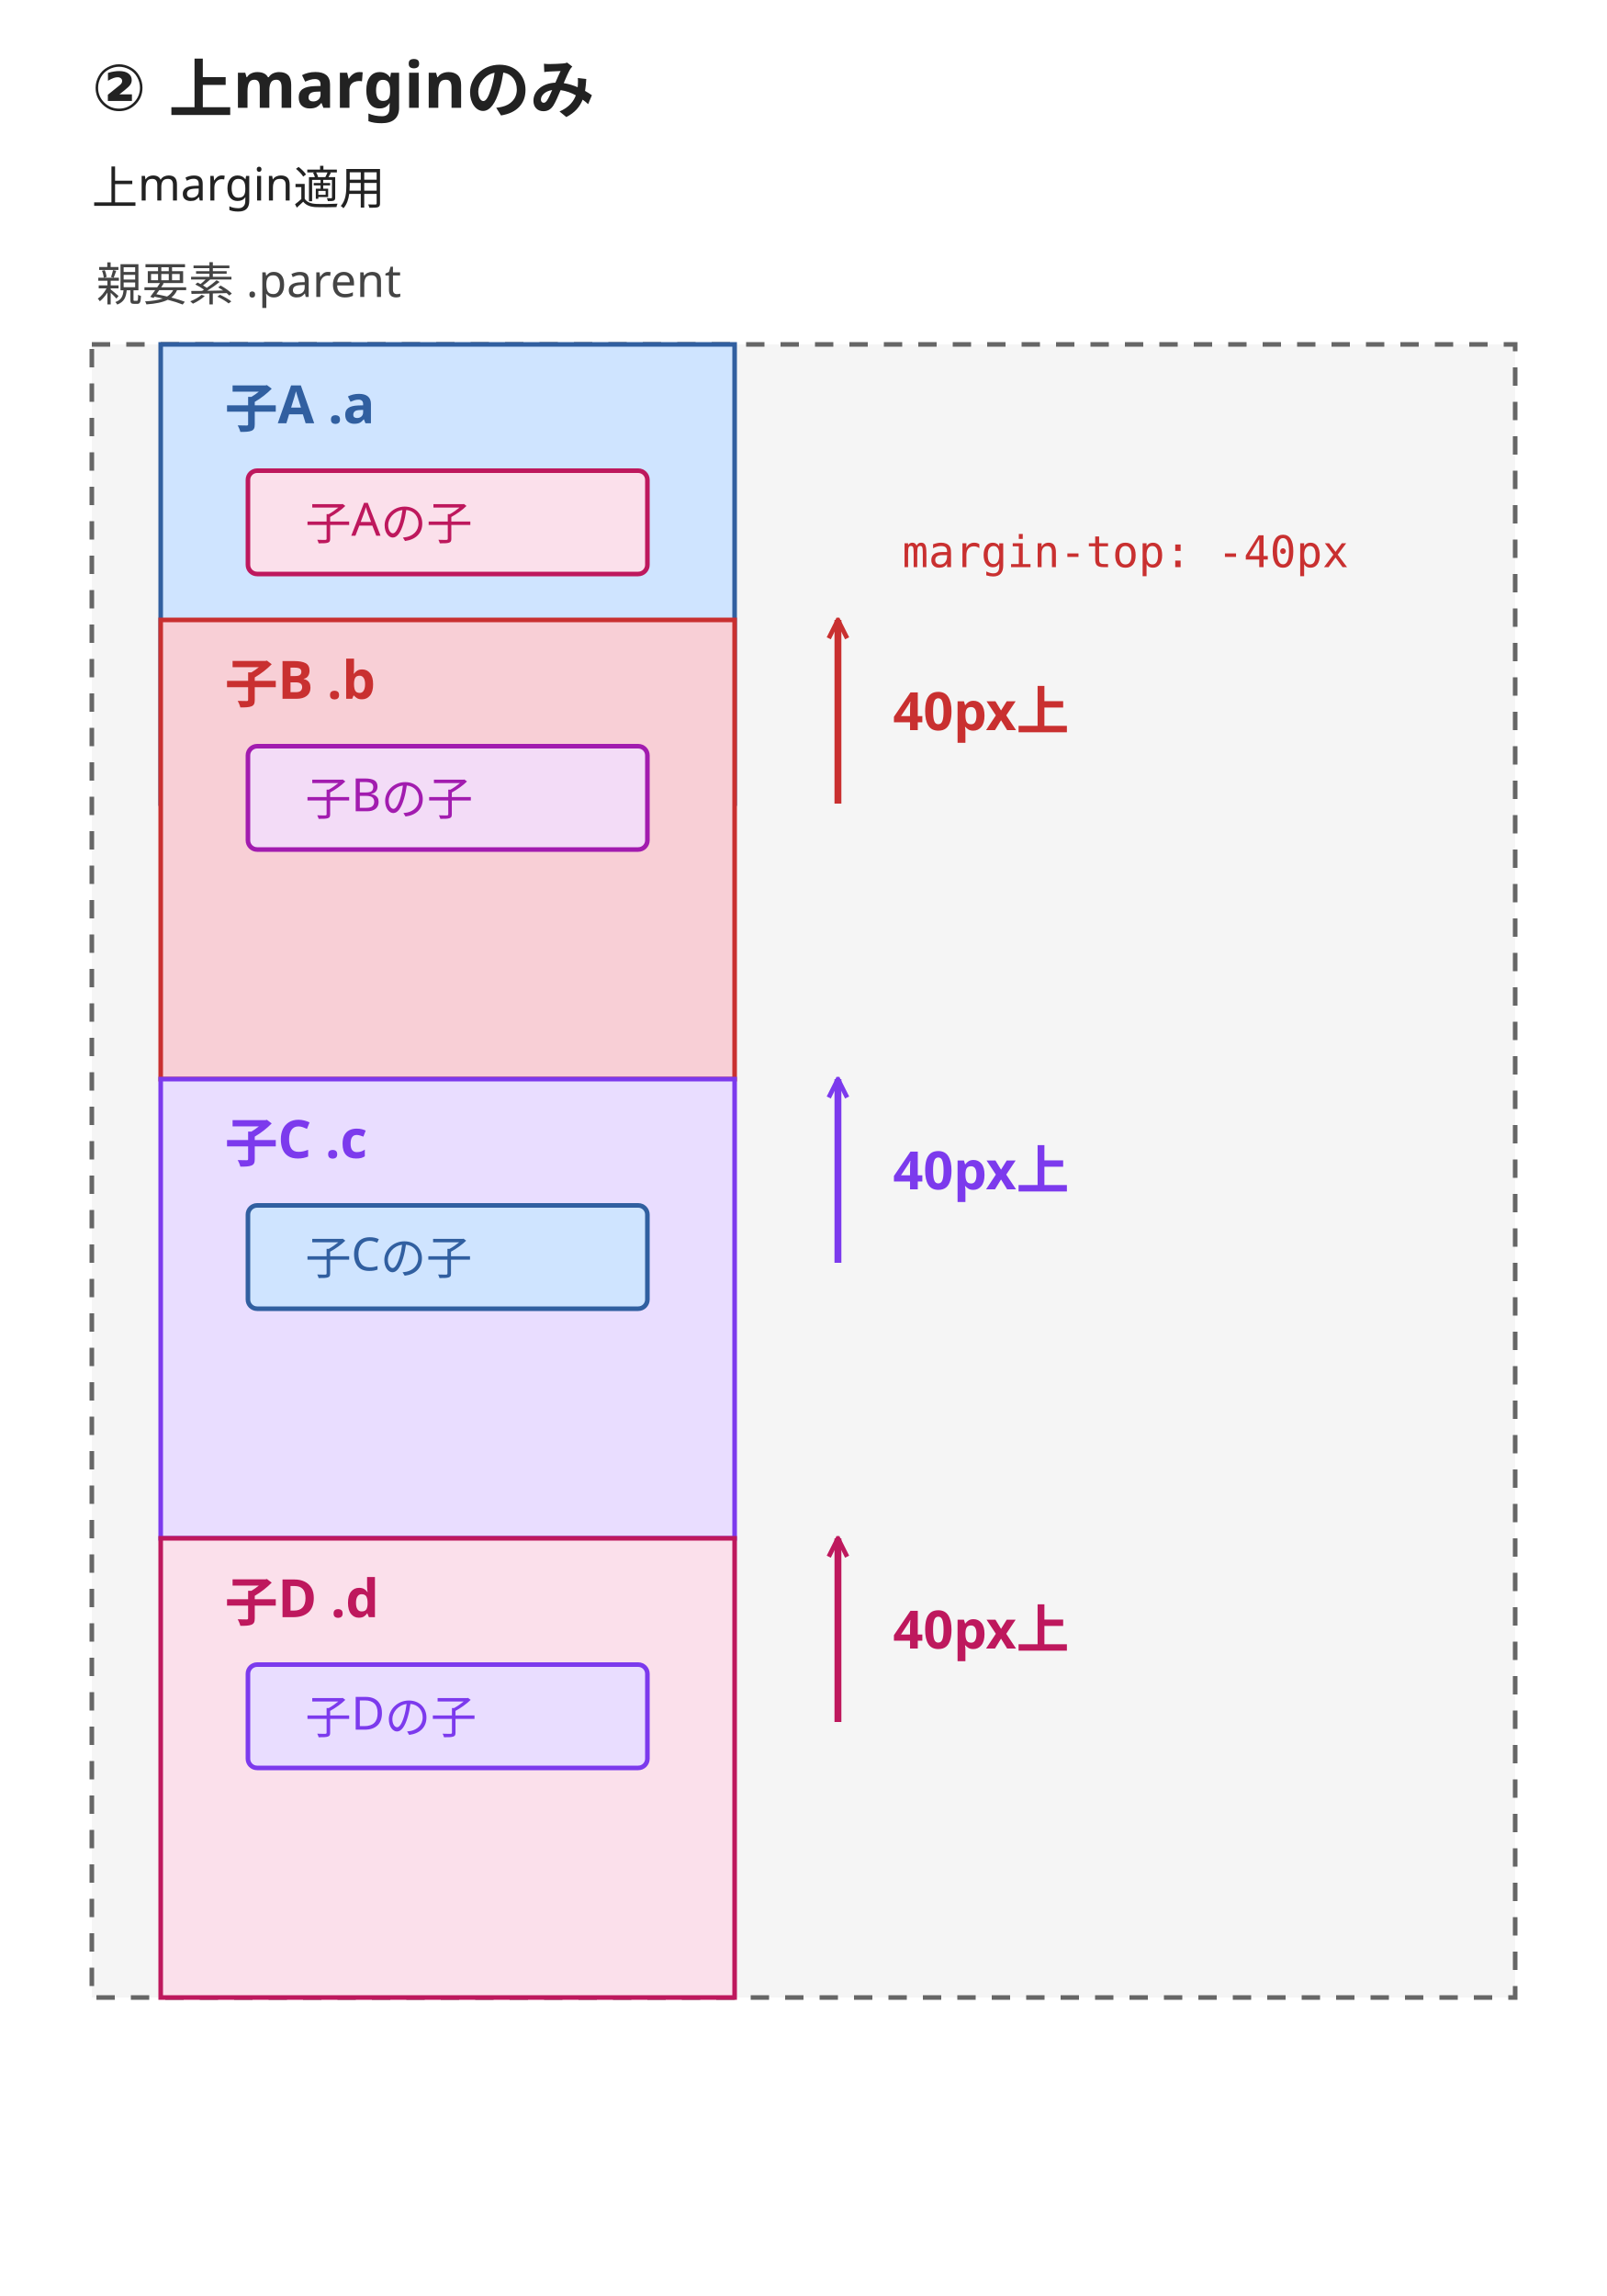
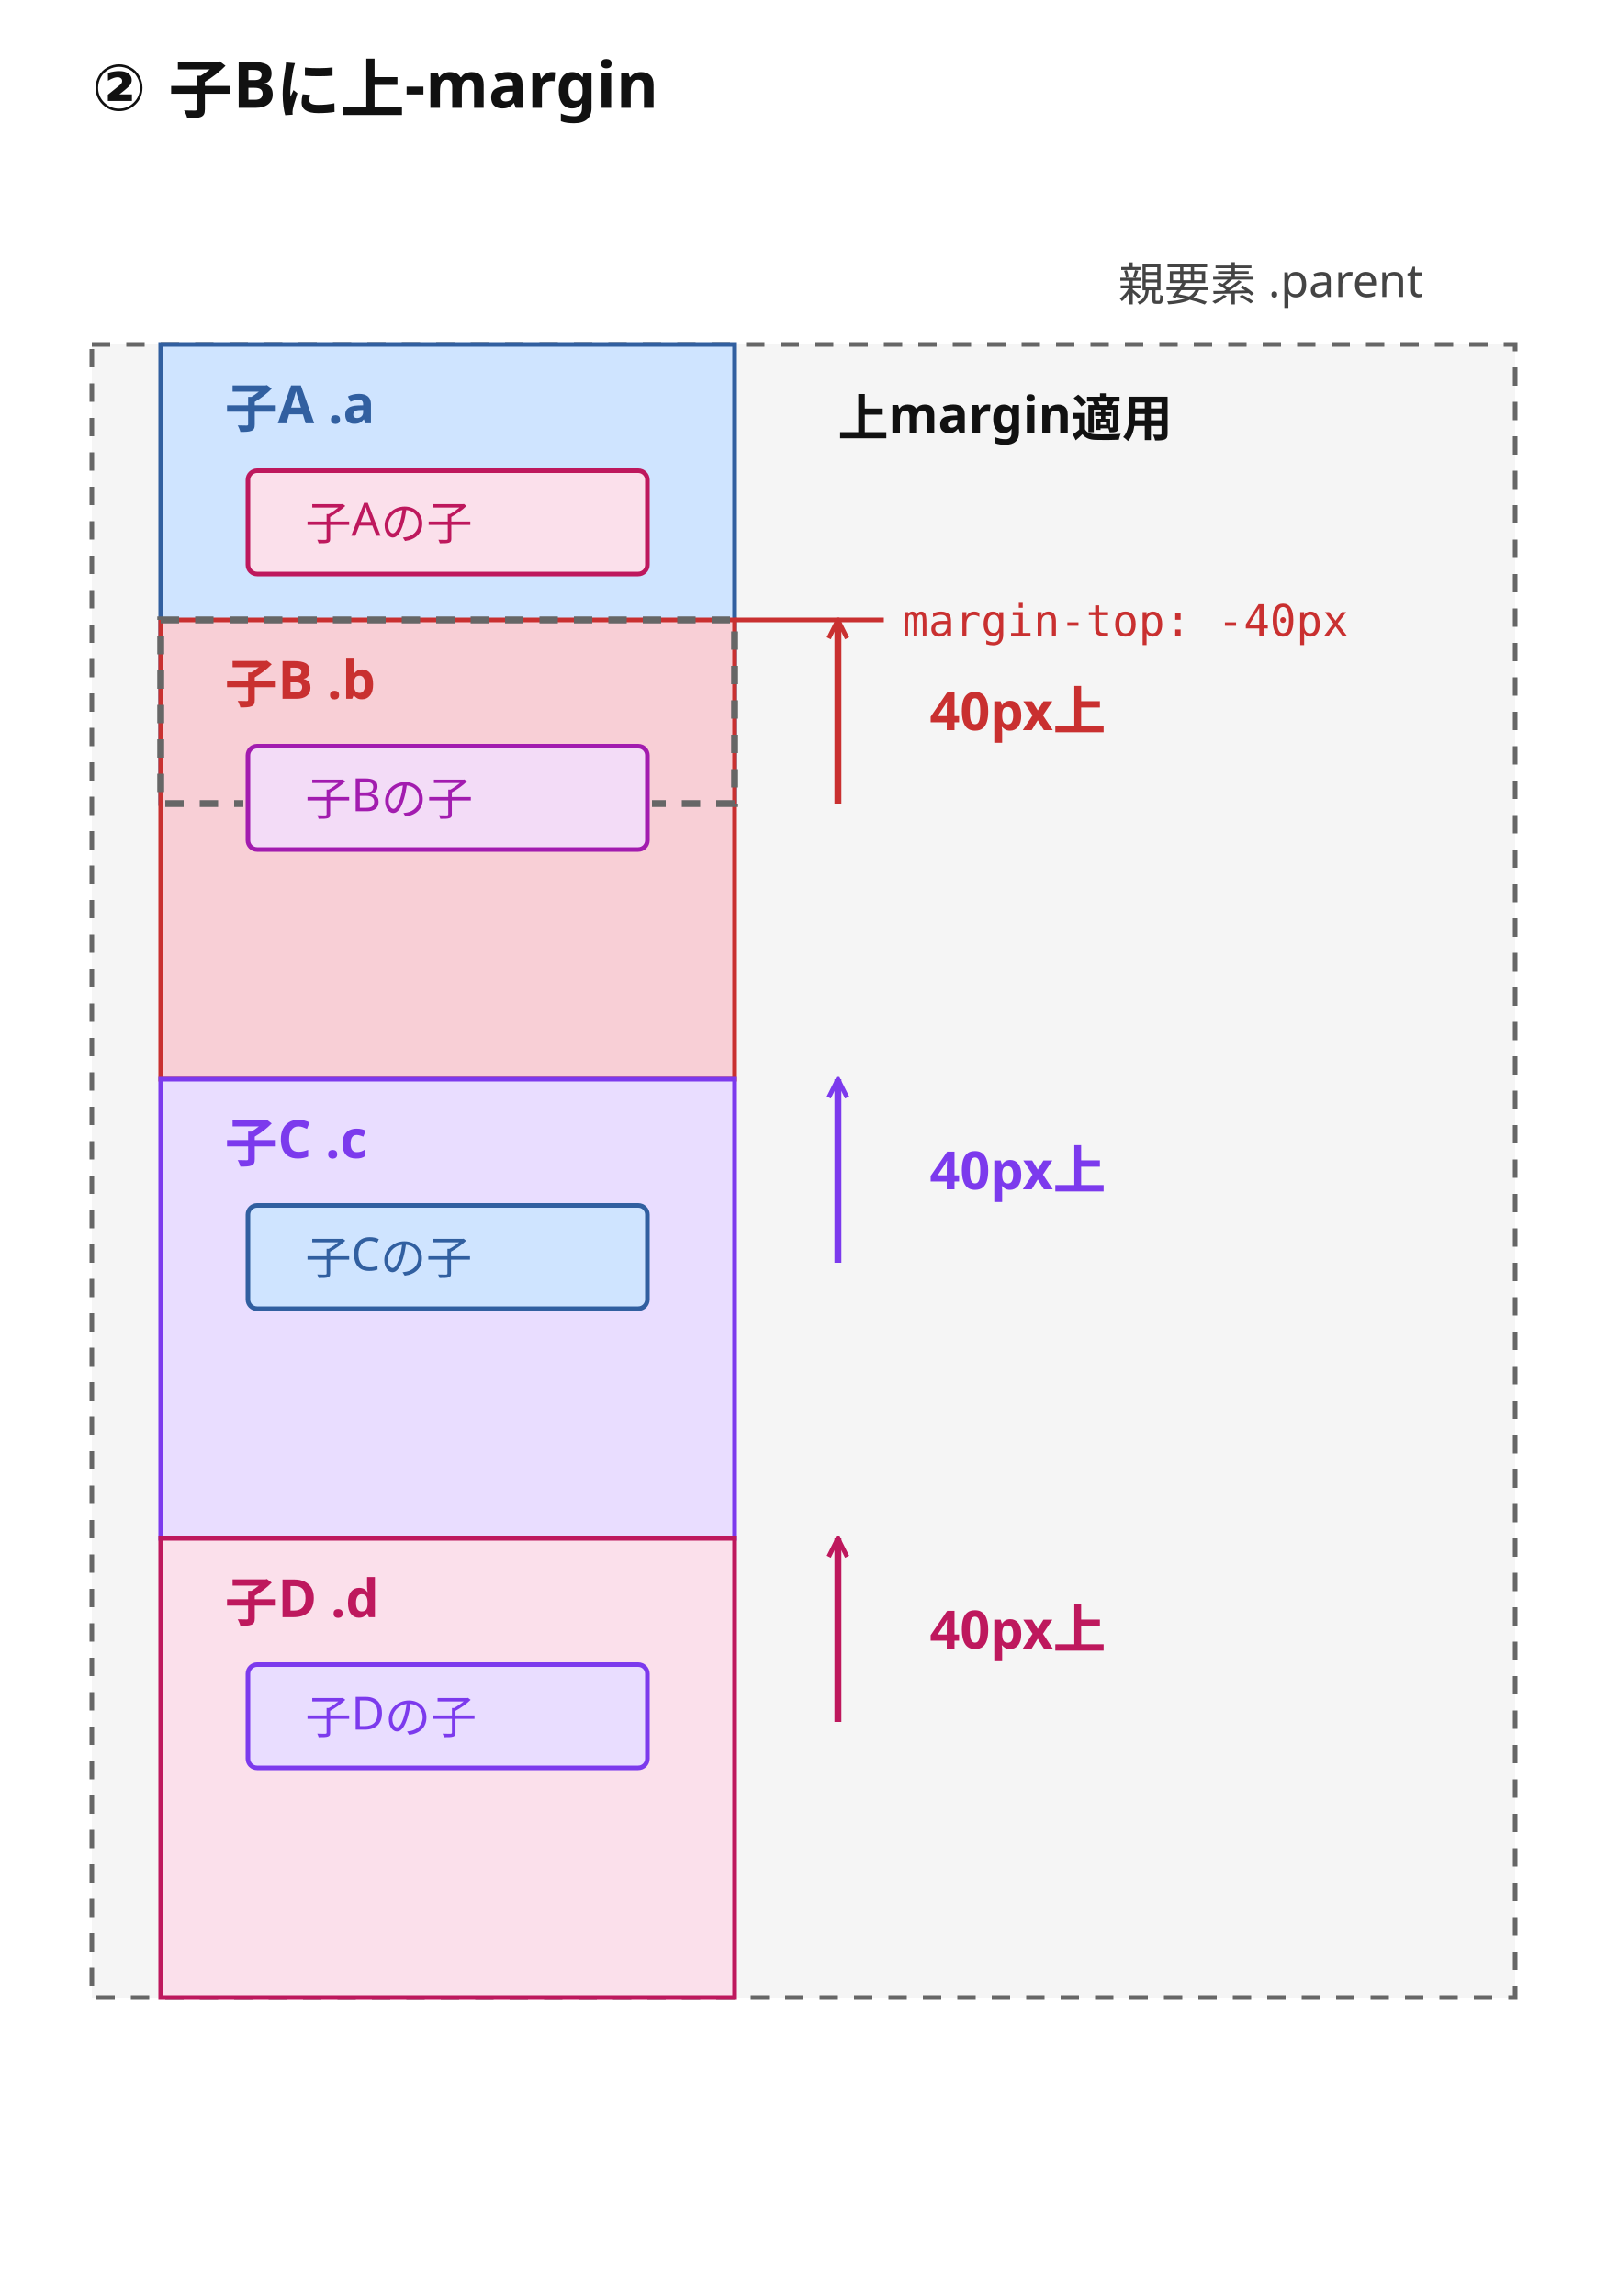
<svg xmlns="http://www.w3.org/2000/svg" width="700" height="1000" viewBox="0 0 700 1000" role="img" aria-labelledby="title desc">
-   <style>text{font-family:"Yu Gothic","Meiryo",sans-serif}.heading{font-size:28px;font-weight:700}.label{font-size:23px;font-weight:700}.small{font-size:20px}.code{font-size:19px;font-family:Consolas,monospace}.phase-before,.phase-top,.phase-applying-top,.phase-applying-bottom,.mid-effects{opacity:0}.phase-final{opacity:1}
+   <style>text{font-family:"Yu Gothic","Meiryo",sans-serif}.heading{font-size:28px;font-weight:700}.label{font-size:23px;font-weight:700}.small{font-size:20px}.code{font-size:19px;font-family:Consolas,monospace}.phase-before,.phase-top,.phase-bottom-before,.phase-applying-top,.phase-applying-bottom,.mid-effects{opacity:0}.phase-final{opacity:1}.top-value-zero,.bottom-value-zero{opacity:0}.top-value-negative,.bottom-value-negative{opacity:1}.top-annotation{opacity:1}
@media(prefers-reduced-motion:no-preference){
#stage-2-b,#stage-2-c,#stage-2-d{animation:move-top 14s infinite}
.parent-range{animation:parent-top 14s infinite}
- .top-effects,.phase-final{animation:show-top 14s infinite}
- .phase-before{animation:before-top 14s infinite}
- .phase-applying-top{animation:applying-top 14s infinite}
- @keyframes move-top{0%,15%{transform:translateY(80px)}40%,100%{transform:translateY(0)}}
- @keyframes parent-top{0%,15%{height:800px}40%,100%{height:720px}}
- @keyframes show-top{0%,39%{opacity:0}40%,100%{opacity:1}}
- @keyframes before-top{0%,14%{opacity:1}15%,100%{opacity:0}}
- @keyframes applying-top{0%,14%{opacity:0}15%,39%{opacity:1}40%,100%{opacity:0}}
+ .top-effects,.phase-final{animation:show-top 14s steps(1,end) infinite}
+ .phase-before{animation:before-top 14s steps(1,end) infinite}
+ .phase-applying-top{animation:applying-top 14s steps(1,end) infinite}
+ .top-value-zero{animation:top-zero 14s steps(1,end) infinite}
+ .top-value-negative{animation:top-negative 14s steps(1,end) infinite}
+ .overlap-top{animation:overlap-top 14s infinite,overlap-visible 14s steps(1,end) infinite}
+ @keyframes move-top{0%,10.714%{transform:translateY(80px)}25%,100%{transform:translateY(0)}}
+ @keyframes parent-top{0%,10.714%{height:800px}25%,100%{height:720px}}
+ @keyframes overlap-top{0%,10.714%{height:0px}25%,100%{height:80px}}
+ @keyframes show-top{0%,25%{opacity:0}25%,100%{opacity:1}}
+ @keyframes before-top{0%,10.714%{opacity:1}10.714%,100%{opacity:0}}
+ @keyframes applying-top{0%,10.714%{opacity:0}10.714%,25%{opacity:1}25%,100%{opacity:0}}
+ @keyframes top-zero{0%,25%{opacity:1}25%,100%{opacity:0}}
+ @keyframes top-negative{0%,25%{opacity:0}25%,100%{opacity:1}}
+ @keyframes overlap-visible{0%,10.714%{opacity:0}10.714%,100%{opacity:1}}
}</style>
  <defs>
    <marker id="m2-b" markerUnits="userSpaceOnUse" markerWidth="10" markerHeight="10" viewBox="0 0 10 10" refX="9" refY="5" orient="auto">
      <path d="M 1 1 L 9 5 L 1 9" fill="none" stroke="#c93030" stroke-width="2" />
    </marker>
    <marker id="m2-c" markerUnits="userSpaceOnUse" markerWidth="10" markerHeight="10" viewBox="0 0 10 10" refX="9" refY="5" orient="auto">
      <path d="M 1 1 L 9 5 L 1 9" fill="none" stroke="#7c3aed" stroke-width="2" />
    </marker>
    <marker id="m2-d" markerUnits="userSpaceOnUse" markerWidth="10" markerHeight="10" viewBox="0 0 10 10" refX="9" refY="5" orient="auto">
      <path d="M 1 1 L 9 5 L 1 9" fill="none" stroke="#be185d" stroke-width="2" />
    </marker>
+     <mask id="overlap-2-b" maskUnits="userSpaceOnUse" x="0" y="0" width="700" height="1000">
+       <rect width="700" height="1000" fill="white" />
+       <rect x="90" y="282" width="222" height="30" fill="black" />
+       <rect x="106" y="323" width="178" height="49" fill="black" />
+     </mask>
  </defs>
  <rect width="700" height="1000" fill="#ffffff" />
-   <text x="40" y="48" class="heading" fill="#222222">② 上marginのみ</text>
-   <text x="40" y="89" class="small phase-before" fill="#222222">指定前</text>
-   <text x="40" y="89" class="small phase-applying-top" fill="#222222">上margin適用中</text>
-   <text x="40" y="89" class="small phase-final" fill="#222222">上margin適用</text>
-   <text x="42" y="131" class="small" fill="#444444">親要素 .parent</text>
+   <text x="40" y="48" class="heading" fill="#111111" style="fill:#111111">② 子Bに上-margin</text>
+   <text style="fill:#444444" x="620" y="131" text-anchor="end" class="small" fill="#444444">親要素 .parent</text>
  <rect class="parent-range" x="40" y="150" width="620" height="720" fill="#f5f5f5" stroke="#666666" stroke-width="2" stroke-dasharray="8 7" />
  <g id="stage-2-a">
    <rect x="70" y="150" width="250" height="200" fill="#cfe4ff" stroke="#315fa0" stroke-width="2" />
-     <text x="98" y="186" class="label" fill="#315fa0">子A .a</text>
+     <text x="98" y="186" class="label" fill="#315fa0" style="fill:#315fa0">子A .a</text>
    <rect x="108" y="205" width="174" height="45" rx="4" fill="#fbe0eb" stroke="#be185d" stroke-width="2" />
-     <text x="133" y="235" class="small" fill="#be185d">子Aの子</text>
+     <text x="133" y="235" class="small" fill="#be185d" style="fill:#be185d">子Aの子</text>
  </g>
  <g id="stage-2-b">
    <rect x="70" y="270" width="250" height="200" fill="#f8cfd6" stroke="#c93030" stroke-width="2" />
-     <text x="98" y="306" class="label" fill="#c93030">子B .b</text>
+     <text x="98" y="306" class="label" fill="#c93030" style="fill:#c93030">子B .b</text>
    <rect x="108" y="325" width="174" height="45" rx="4" fill="#f3dcf7" stroke="#a21caf" stroke-width="2" />
-     <text x="133" y="355" class="small" fill="#a21caf">子Bの子</text>
+     <text x="133" y="355" class="small" fill="#a21caf" style="fill:#a21caf">子Bの子</text>
+     <rect class="overlap-top" x="70" y="270" width="250" height="80" fill="none" stroke="#666666" stroke-width="3" stroke-dasharray="8 7" mask="url(#overlap-2-b)" />
+     <g class="margin-label top-annotation">
+       <path d="M320 270 H385" fill="none" stroke="#c93030" stroke-width="2" />
+       <text x="393" y="277" class="code top-value-zero" fill="#c93030" style="fill:#c93030">margin-top: 0</text>
+       <text x="393" y="277" class="code top-value-negative" fill="#c93030" style="fill:#c93030">margin-top: -40px</text>
+     </g>
  </g>
  <g id="stage-2-c">
    <rect x="70" y="470" width="250" height="200" fill="#e9ddff" stroke="#7c3aed" stroke-width="2" />
-     <text x="98" y="506" class="label" fill="#7c3aed">子C .c</text>
+     <text x="98" y="506" class="label" fill="#7c3aed" style="fill:#7c3aed">子C .c</text>
    <rect x="108" y="525" width="174" height="45" rx="4" fill="#cfe4ff" stroke="#315fa0" stroke-width="2" />
-     <text x="133" y="555" class="small" fill="#315fa0">子Cの子</text>
+     <text x="133" y="555" class="small" fill="#315fa0" style="fill:#315fa0">子Cの子</text>
  </g>
  <g id="stage-2-d">
    <rect x="70" y="670" width="250" height="200" fill="#fbe0eb" stroke="#be185d" stroke-width="2" />
-     <text x="98" y="706" class="label" fill="#be185d">子D .d</text>
+     <text x="98" y="706" class="label" fill="#be185d" style="fill:#be185d">子D .d</text>
    <rect x="108" y="725" width="174" height="45" rx="4" fill="#e9ddff" stroke="#7c3aed" stroke-width="2" />
-     <text x="133" y="755" class="small" fill="#7c3aed">子Dの子</text>
+     <text x="133" y="755" class="small" fill="#7c3aed" style="fill:#7c3aed">子Dの子</text>
  </g>
  <g class="top-effects">
-     <text x="393" y="247" class="code" fill="#c93030">margin-top: -40px</text>
    <line x1="365" y1="350" x2="365" y2="270" stroke="#c93030" stroke-width="3" marker-end="url(#m2-b)" />
-     <text x="389" y="318" class="label" fill="#c93030">40px上</text>
+     <text style="fill:#c93030" x="405" y="318" class="label" fill="#c93030">40px上</text>
  </g>
  <g class="top-effects">
    <line x1="365" y1="550" x2="365" y2="470" stroke="#7c3aed" stroke-width="3" marker-end="url(#m2-c)" />
-     <text x="389" y="518" class="label" fill="#7c3aed">40px上</text>
+     <text style="fill:#7c3aed" x="405" y="518" class="label" fill="#7c3aed">40px上</text>
    <line x1="365" y1="750" x2="365" y2="670" stroke="#be185d" stroke-width="3" marker-end="url(#m2-d)" />
-     <text x="389" y="718" class="label" fill="#be185d">40px上</text>
+     <text style="fill:#be185d" x="405" y="718" class="label" fill="#be185d">40px上</text>
+   </g>
+   <g id="stage-caption">
+     <text x="365" y="190" font-size="22" font-weight="600" class="phase-before" fill="#111111" style="fill:#111111">
+       <tspan x="365">上marginで</tspan>
+       <tspan x="365" dy="32">子B・C・Dを上へ</tspan>
+     </text>
+     <text x="365" y="190" font-size="22" font-weight="600" class="phase-applying-top" fill="#111111" style="fill:#111111">上margin適用中</text>
+     <text x="365" y="190" font-size="22" font-weight="600" class="phase-final" fill="#111111" style="fill:#111111">上margin適用</text>
  </g>
</svg>
